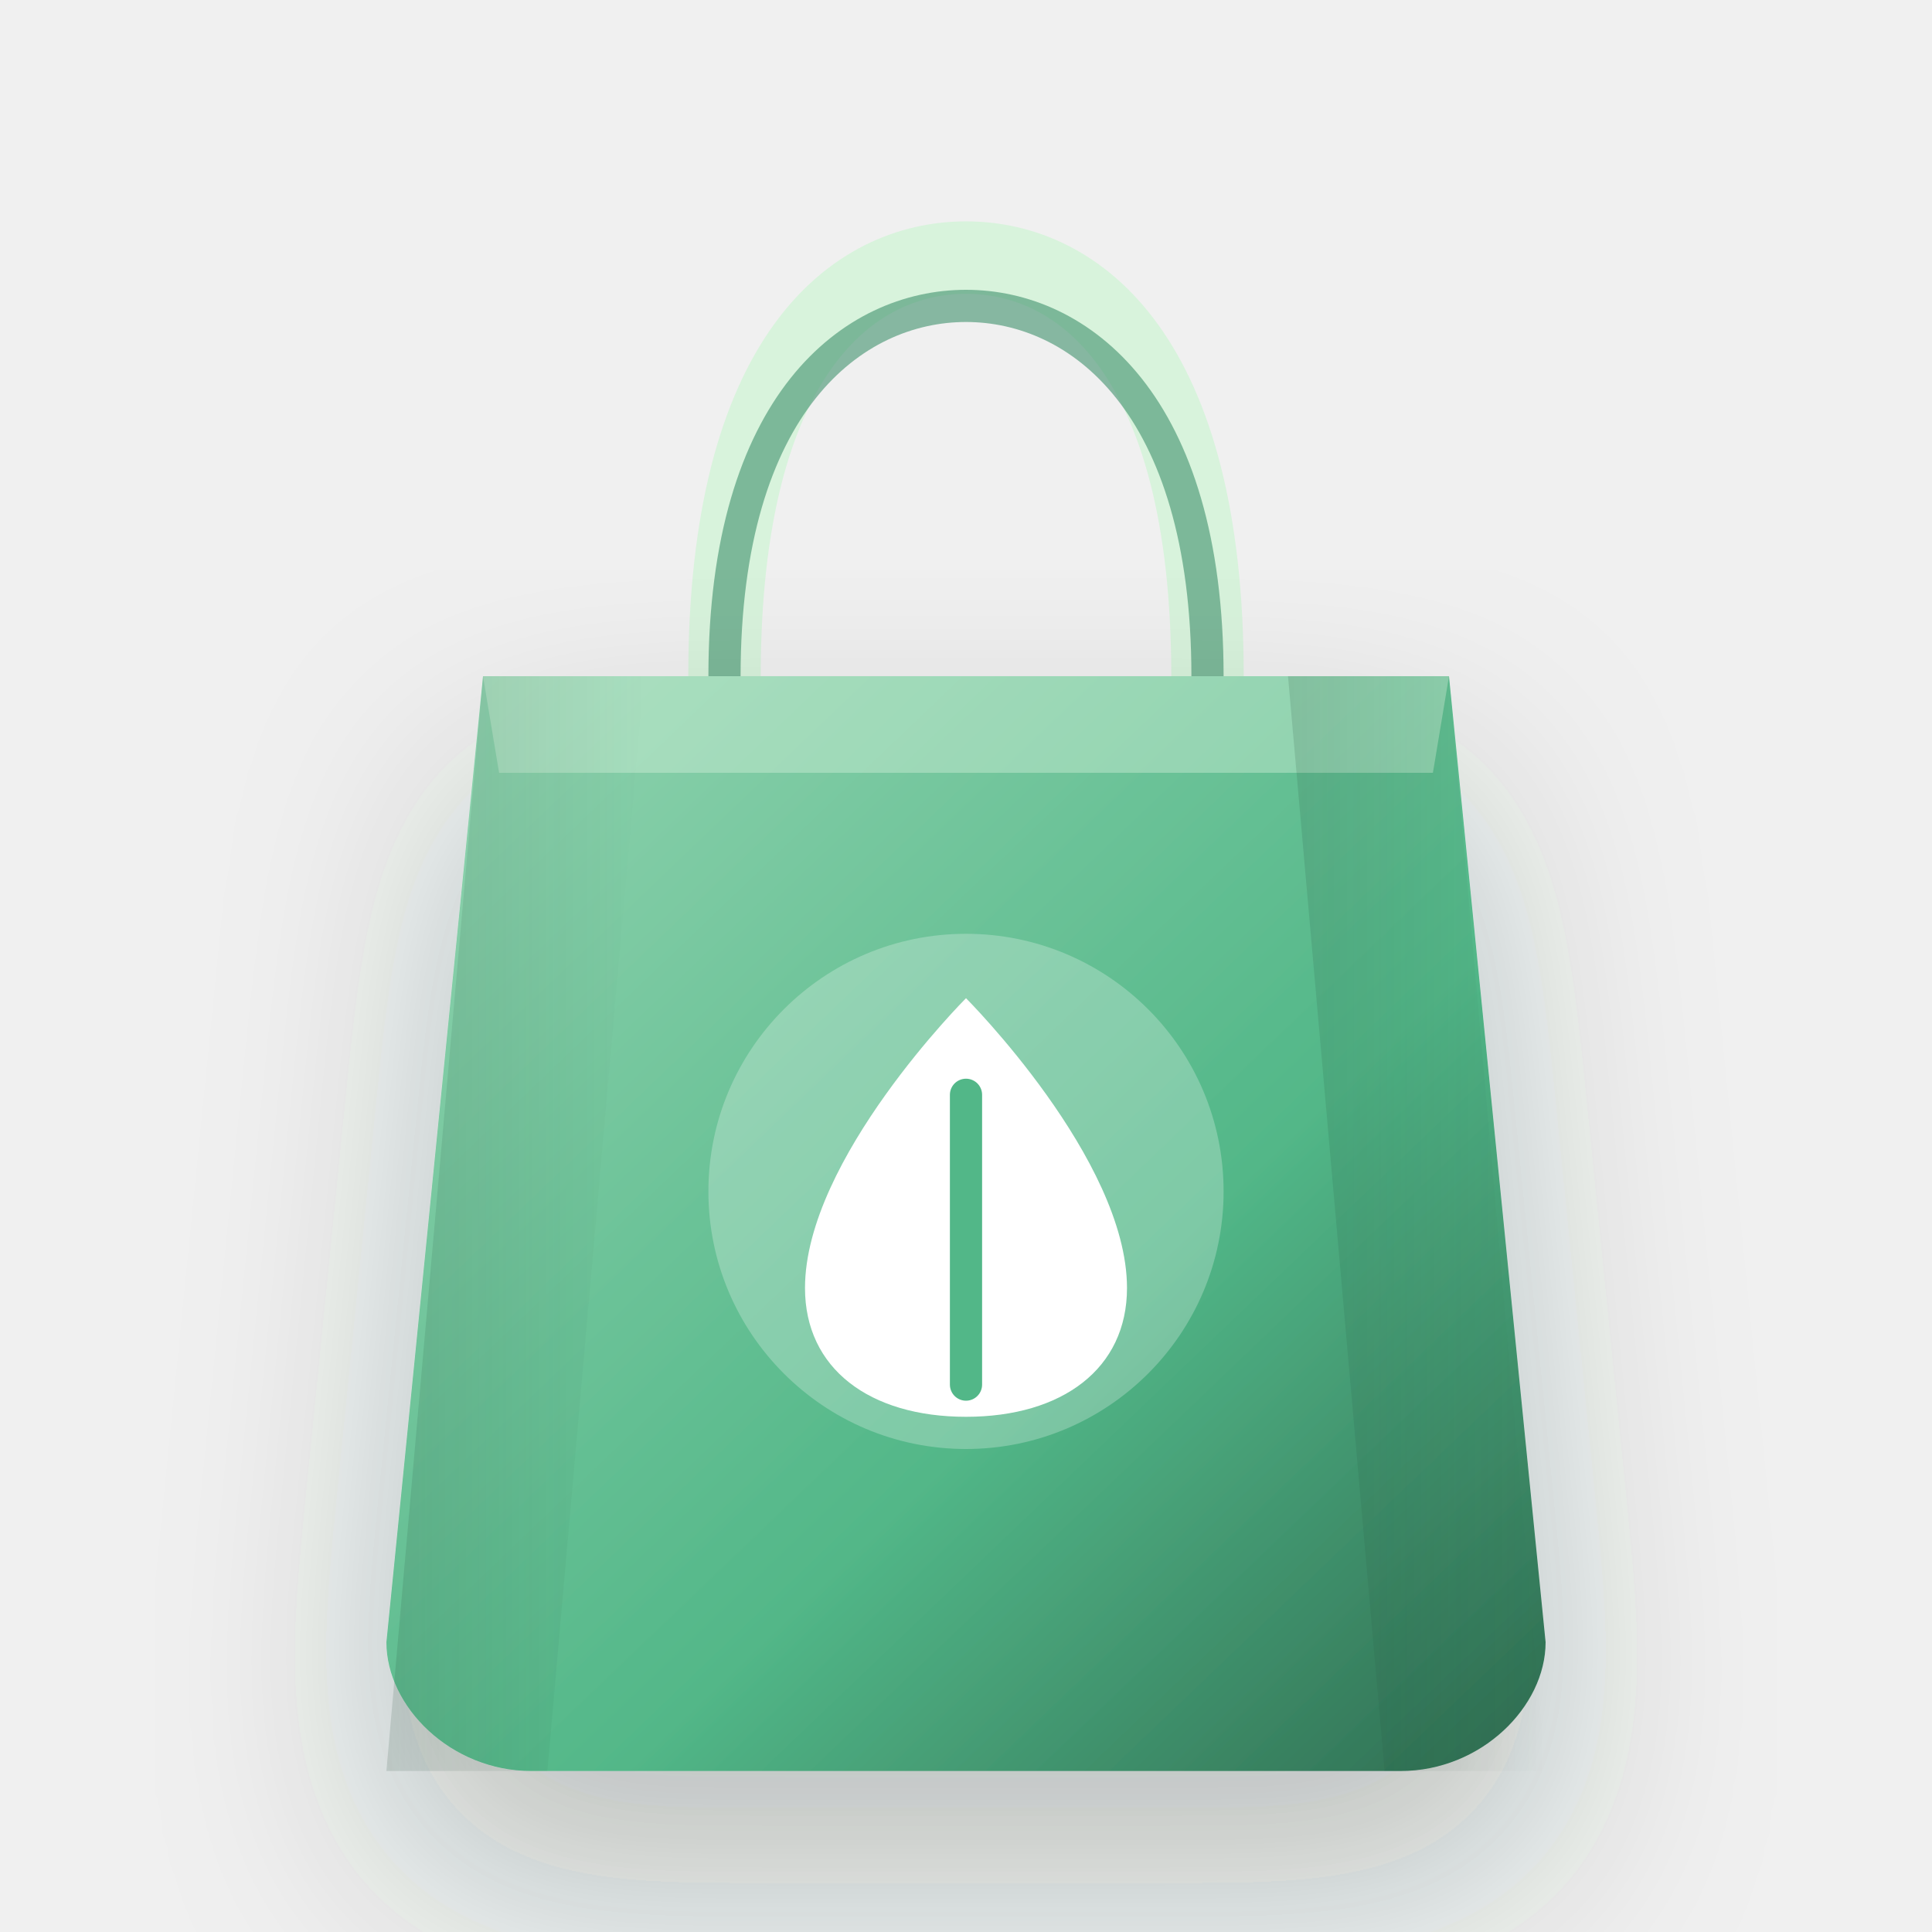
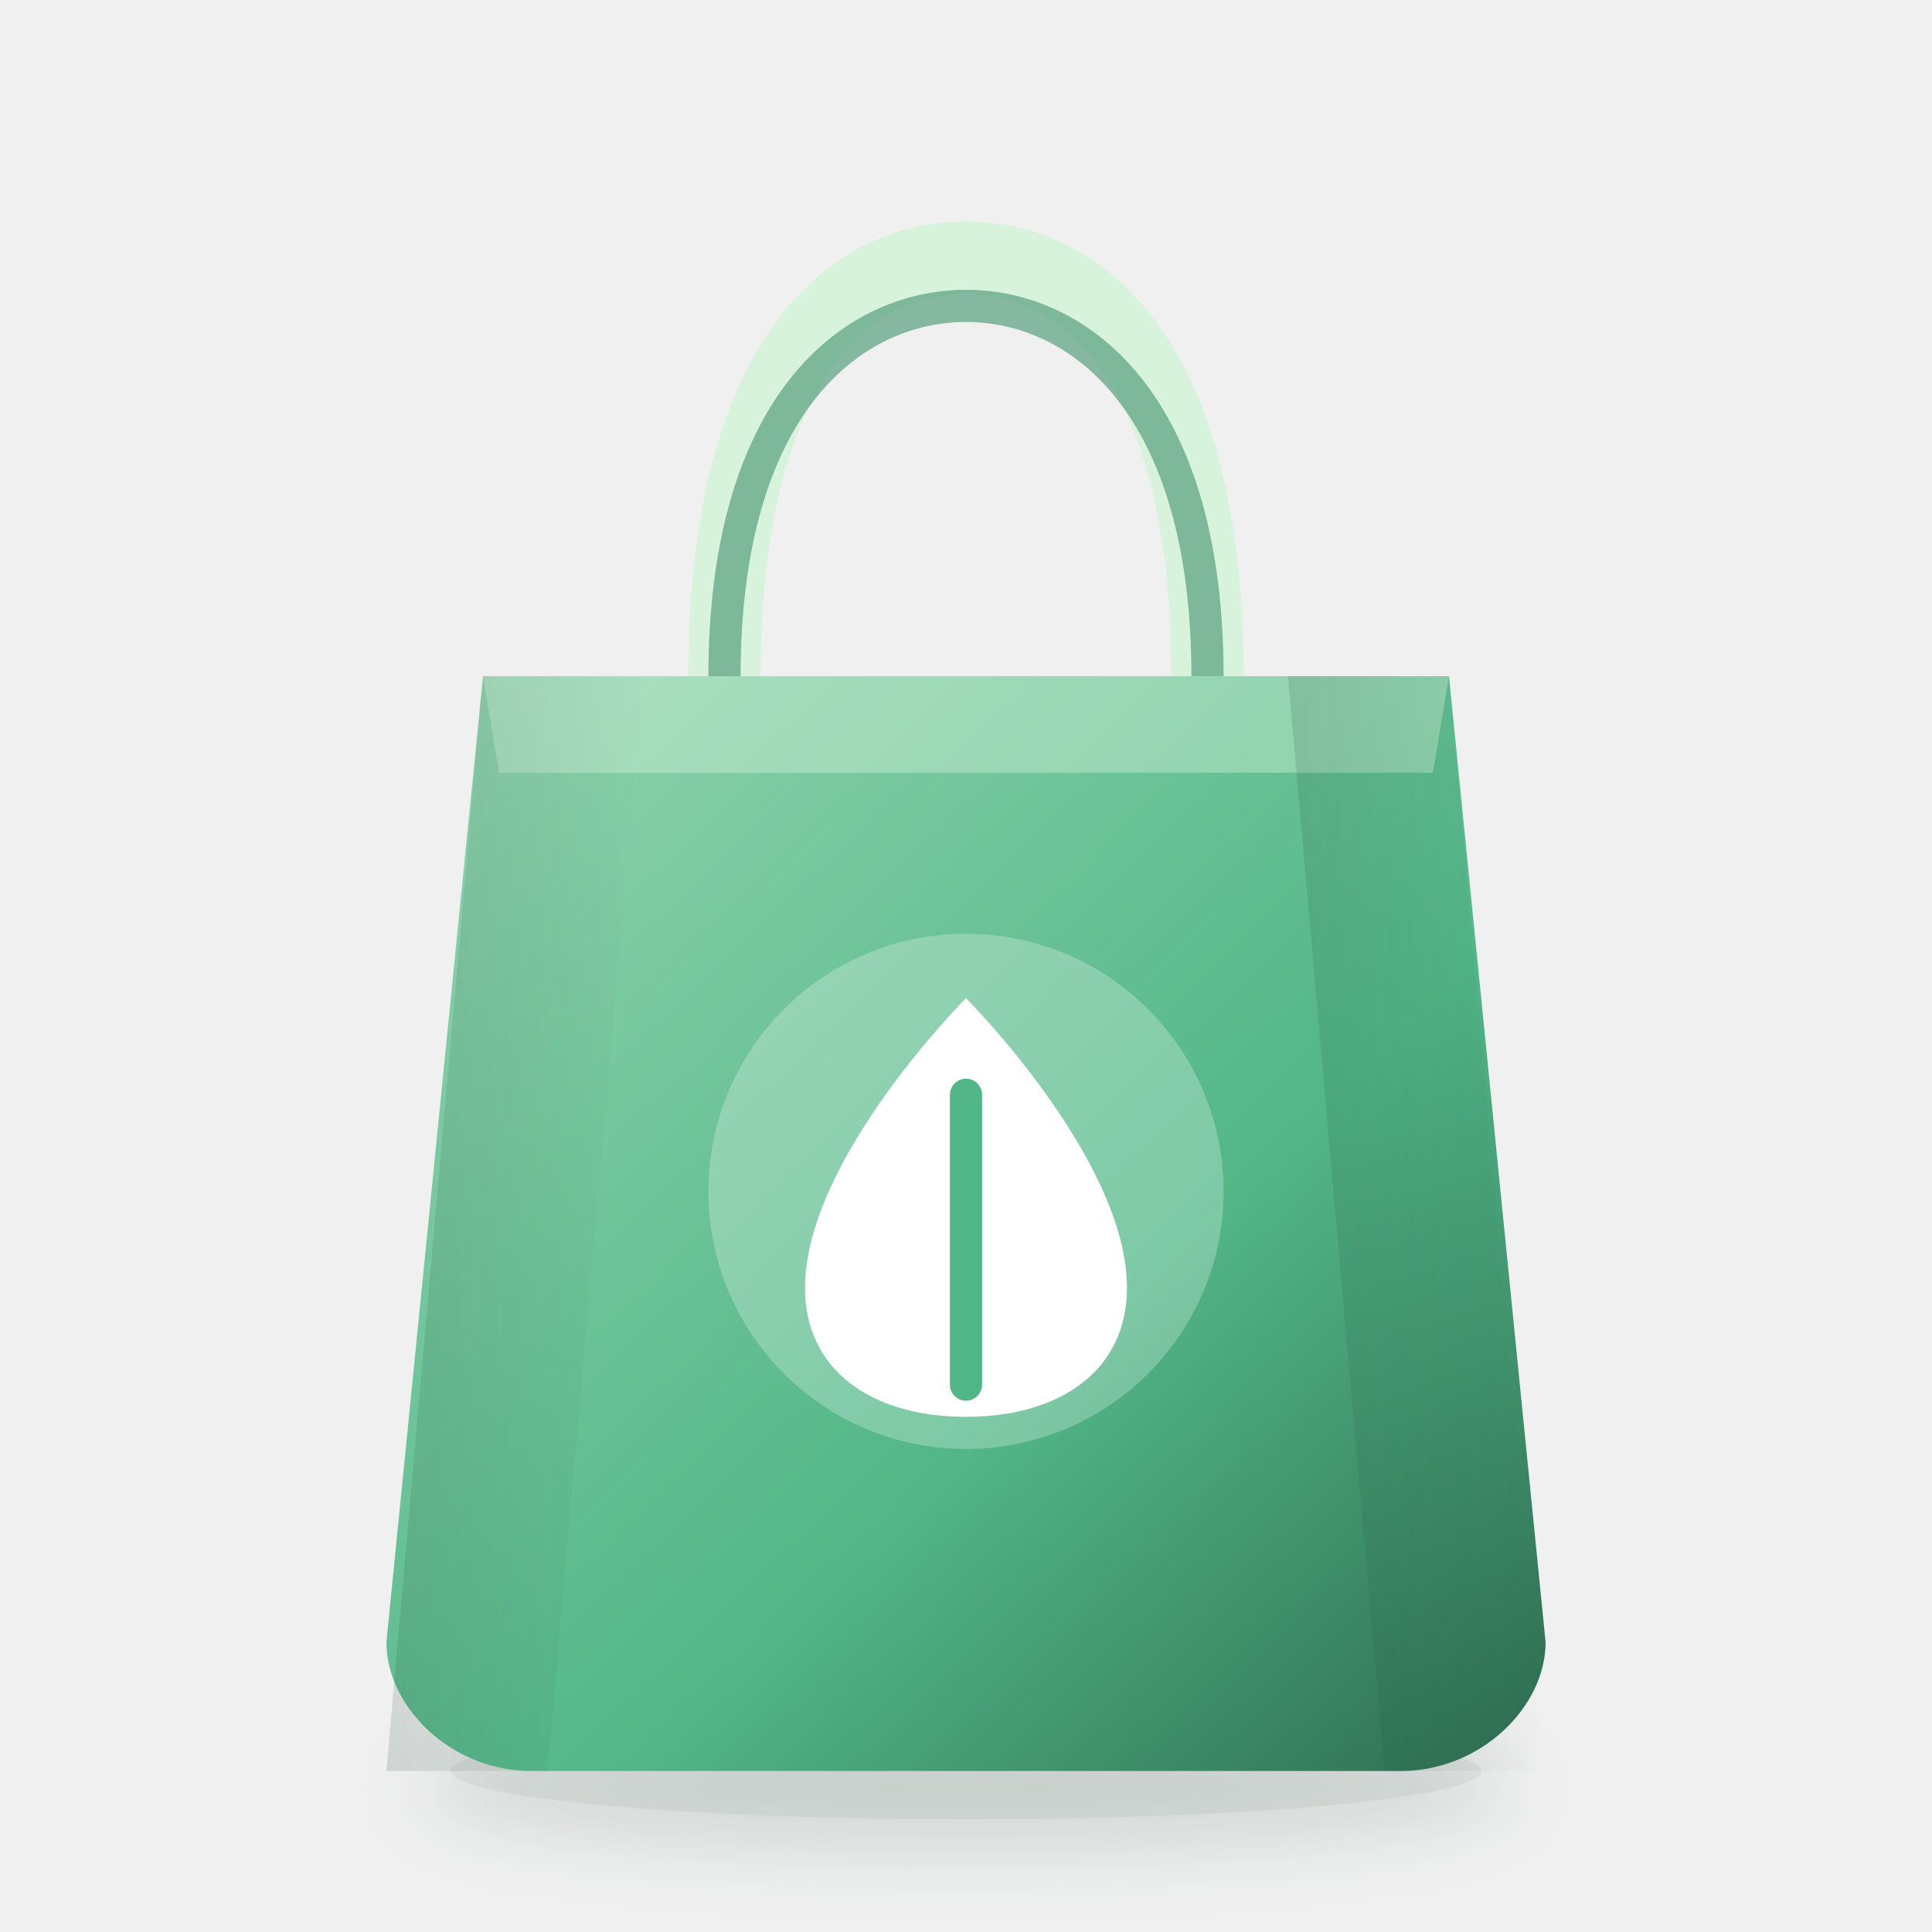
<svg xmlns="http://www.w3.org/2000/svg" viewBox="0 0 120 120" width="100%" height="100%">
  <defs>
    <linearGradient id="bagFront" x1="0%" y1="0%" x2="100%" y2="100%">
      <stop offset="0%" stop-color="#95d5b2" />
      <stop offset="60%" stop-color="#52b788" />
      <stop offset="100%" stop-color="#2d6a4f" />
    </linearGradient>
    <linearGradient id="bagFold" x1="0%" y1="0%" x2="100%" y2="0%">
      <stop offset="0%" stop-color="#1b4332" stop-opacity="0.15" />
      <stop offset="100%" stop-color="#1b4332" stop-opacity="0.0" />
    </linearGradient>
-     <filter id="bagShadow" x="-20%" y="-20%" width="140%" height="140%">
-       <feDropShadow dx="0" dy="7" stdDeviation="7" flood-color="#1b4332" flood-opacity="0.25" />
+     <filter id="bagShadow" x="0" y="0" width="120" height="120" filterUnits="userSpaceOnUse">
+       <feGaussianBlur stdDeviation="2.2" />
    </filter>
  </defs>
+   <ellipse cx="60" cy="111" rx="34" ry="4" fill="#1b4332" opacity="0.14" filter="url(#bagShadow)" />
+   <ellipse cx="60" cy="110" rx="32" ry="3" fill="#1b4332" opacity="0.06" />
  <path d="M 45 42 C 45 22 53 16 60 16 C 67 16 75 22 75 42" fill="none" stroke="#d8f3dc" stroke-width="4.5" stroke-linecap="round" />
  <path d="M 45 42 C 45 25 53 19 60 19 C 67 19 75 25 75 42" fill="none" stroke="#40916c" stroke-width="2" stroke-linecap="round" opacity="0.6" />
-   <path d="M 30 42 L 90 42 L 96 102 C 96 106 92 110 87 110 L 33 110 C 28 110 24 106 24 102 Z" fill="url(#bagFront)" filter="url(#bagShadow)" />
+   <path d="M 30 42 L 90 42 L 96 102 C 96 106 92 110 87 110 L 33 110 C 28 110 24 106 24 102 Z" fill="url(#bagFront)" />
  <path d="M 30 42 L 90 42 L 89 48 L 31 48 Z" fill="#d8f3dc" opacity="0.4" />
  <path d="M 30 42 L 40 42 L 34 110 L 24 110 Z" fill="url(#bagFold)" />
  <path d="M 80 42 L 90 42 L 96 110 L 86 110 Z" fill="url(#bagFold)" />
  <circle cx="60" cy="74" r="16" fill="#ffffff" opacity="0.25" />
  <path d="M 60 62 C 60 62 50 72 50 80 C 50 85 54 88 60 88 C 66 88 70 85 70 80 C 70 72 60 62 60 62 Z" fill="#ffffff" />
  <path d="M 60 68 L 60 86" stroke="#52b788" stroke-width="2" stroke-linecap="round" />
</svg>
